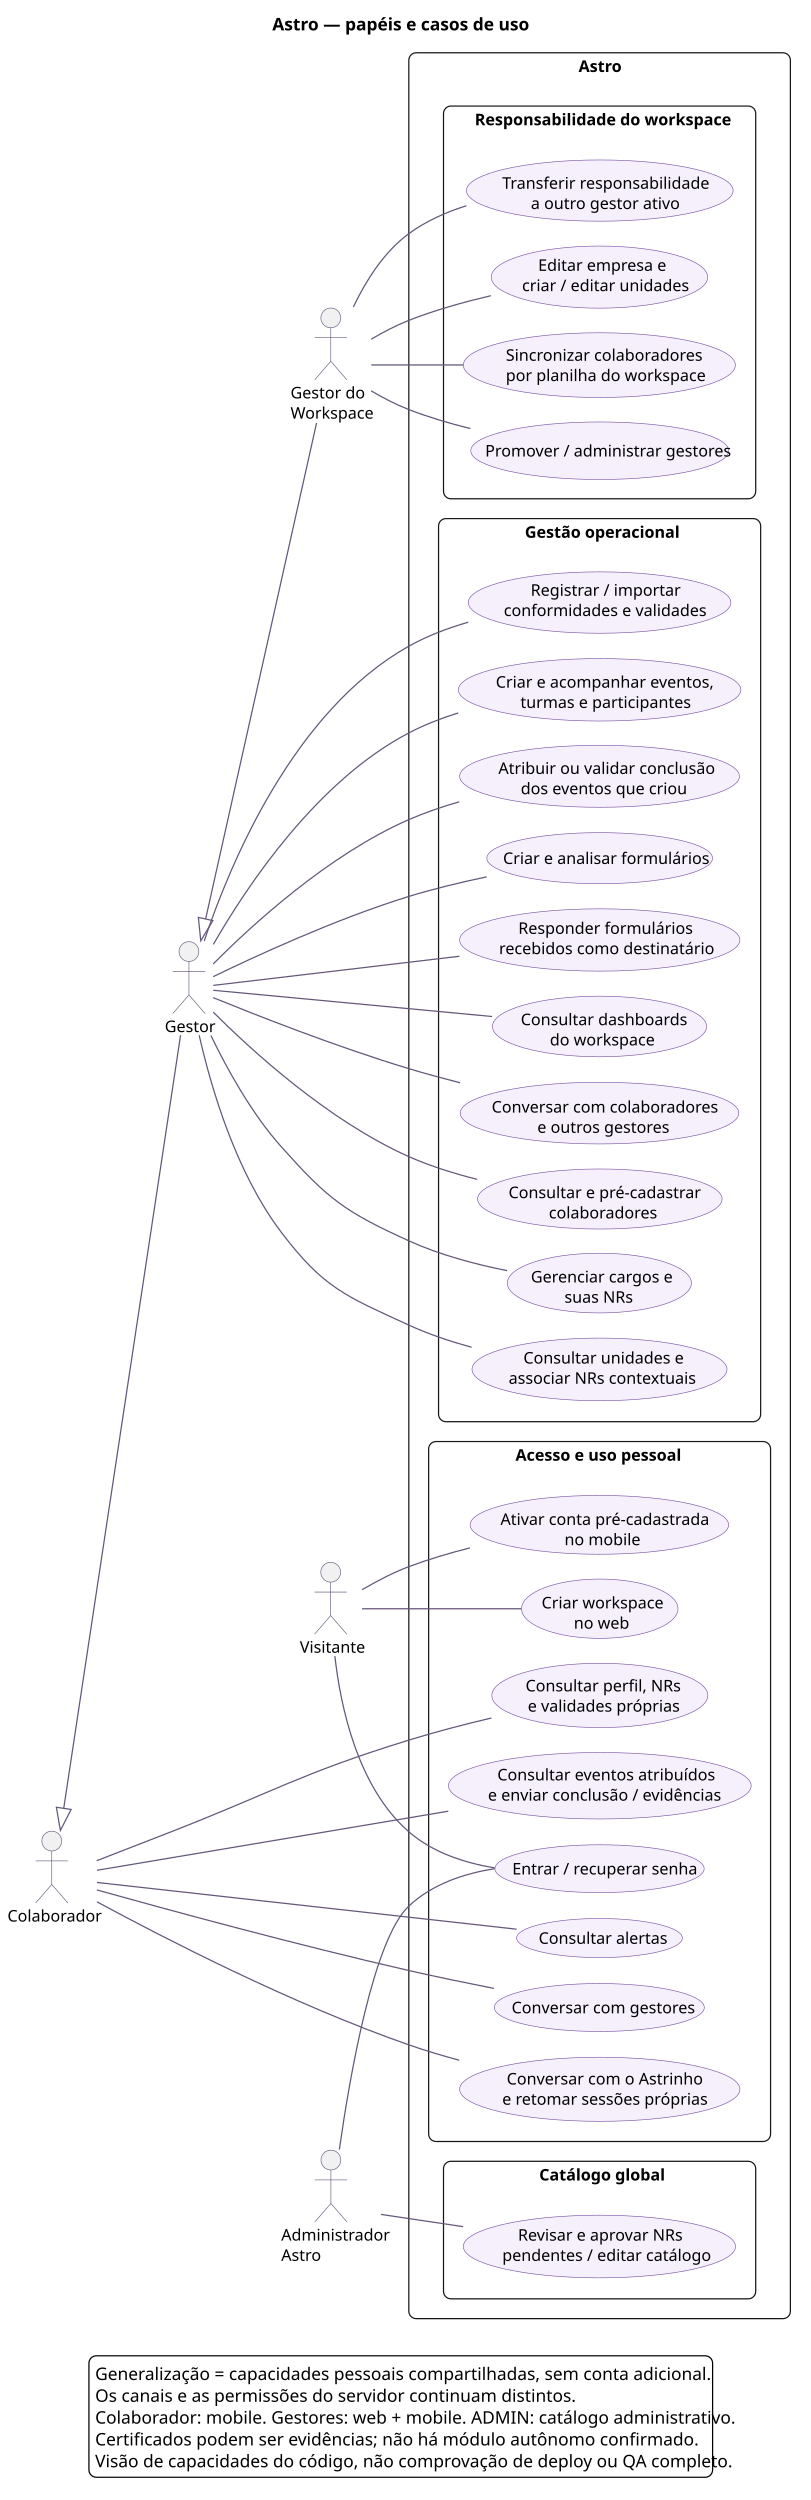
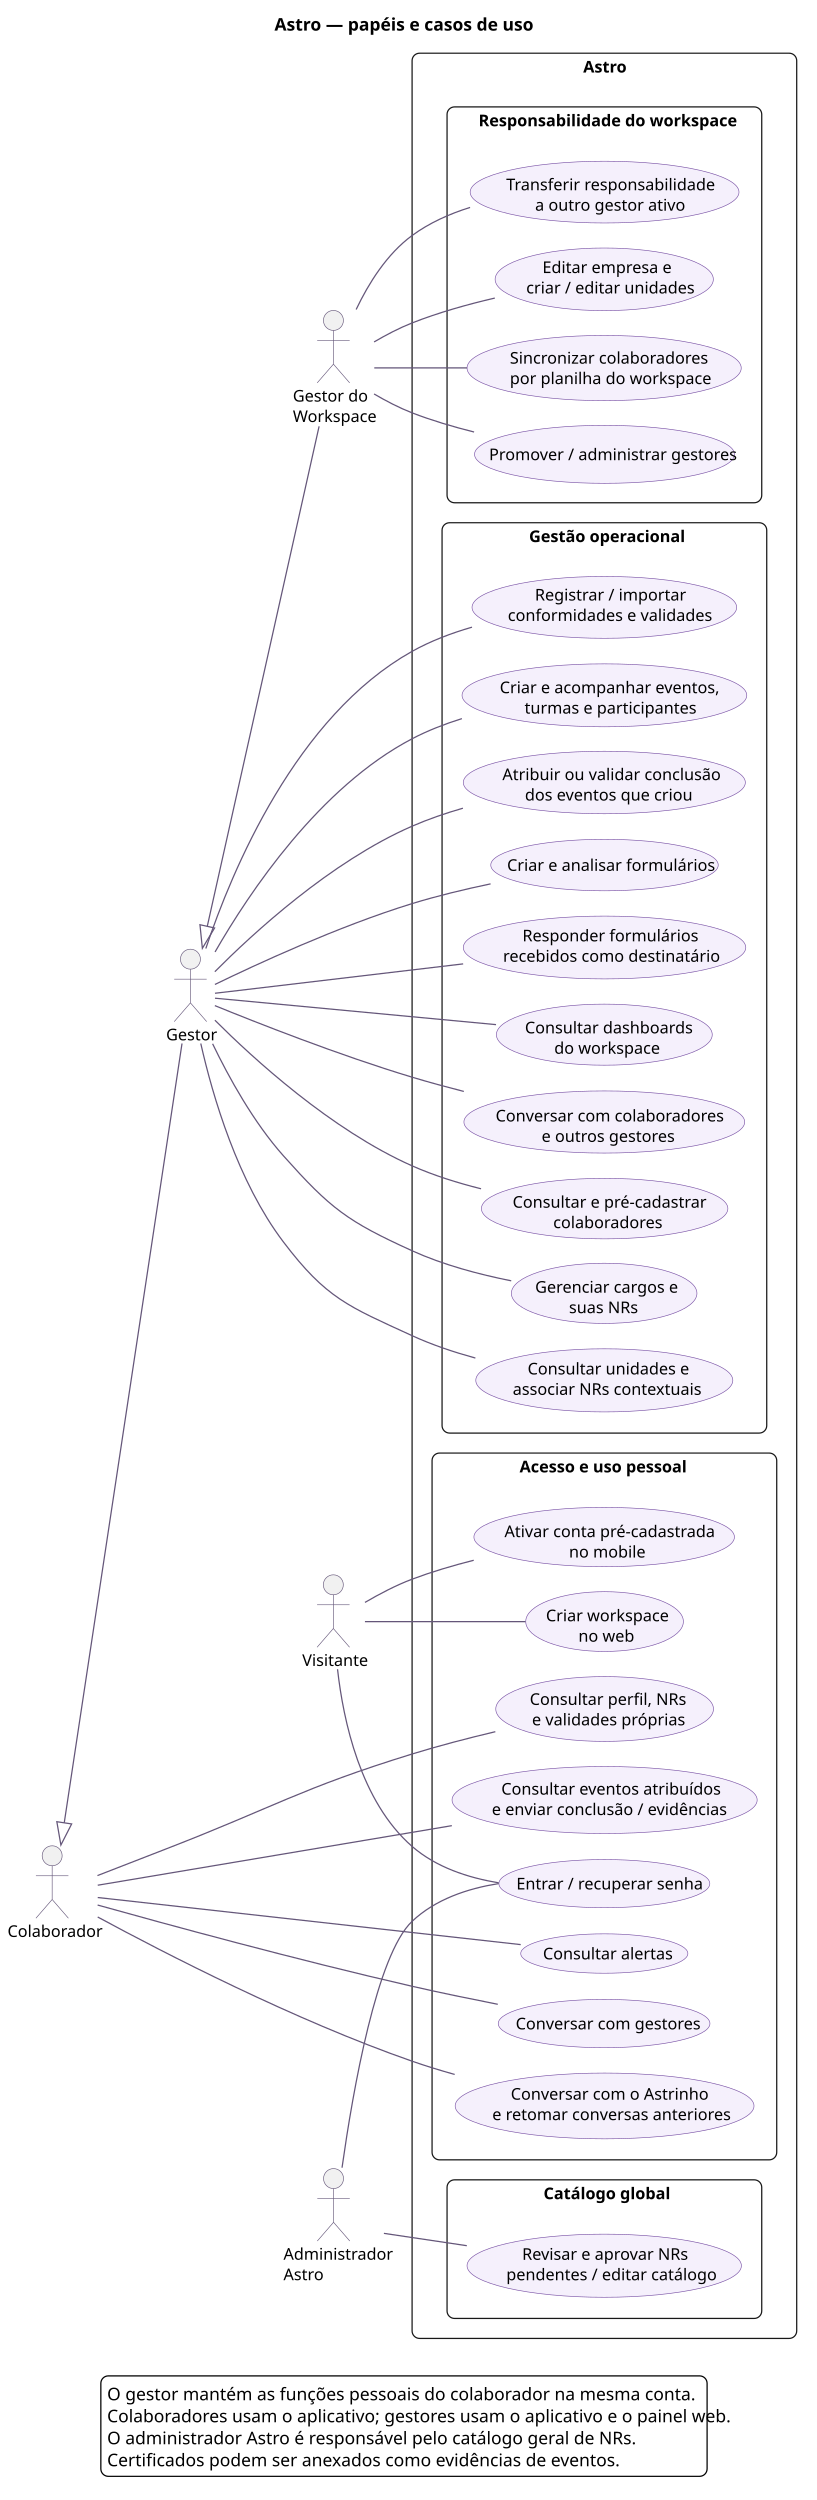
- <svg xmlns="http://www.w3.org/2000/svg" version="1.1" data-diagram-type="DESCRIPTION" style="width:654px;height:2018px;background:#FFFFFF;" width="654px" height="2018px" viewBox="0 0 654 2018" zoomAndPan="magnify" preserveAspectRatio="none" contentStyleType="text/css">
+ <svg xmlns="http://www.w3.org/2000/svg" version="1.1" data-diagram-type="DESCRIPTION" style="width:654px;height:2002px;background:#FFFFFF;" width="654px" height="2002px" viewBox="0 0 654 2002" zoomAndPan="magnify" preserveAspectRatio="none" contentStyleType="text/css">
  <defs />
  <g font-family="sans-serif" lengthAdjust="spacing">
    <g class="title" data-source-line="2">
      <text x="219.802" y="24.533" fill="#000" font-size="14" textLength="207.396" font-weight="700">Astro — papéis e casos de uso</text>
    </g>
    <g class="cluster" data-qualified-name="Astro" id="ent0008" data-source-line="18">
-       <rect x="330" y="42.609" width="308" height="1829" fill="none" style="stroke:#181818;stroke-width:1;" rx="6" ry="6" />
+       <rect x="330" y="42.609" width="308" height="1830" fill="none" style="stroke:#181818;stroke-width:1;" rx="6" ry="6" />
      <text x="467.026" y="58.104" fill="#000" font-size="13" textLength="33.947" font-weight="700">Astro</text>
    </g>
    <g class="cluster" data-qualified-name="Astro.Acesso e uso pessoal" id="ent0009" data-source-line="19">
-       <rect x="346" y="1163.609" width="276" height="565" fill="none" style="stroke:#181818;stroke-width:1;" rx="6" ry="6" />
+       <rect x="346" y="1163.609" width="276" height="566" fill="none" style="stroke:#181818;stroke-width:1;" rx="6" ry="6" />
      <text x="416.08" y="1179.104" fill="#000" font-size="13" textLength="135.84" font-weight="700">Acesso e uso pessoal</text>
    </g>
    <g class="cluster" data-qualified-name="Astro.Gest.o operacional" id="ent0018" data-source-line="29">
      <rect x="354" y="418.609" width="260" height="729" fill="none" style="stroke:#181818;stroke-width:1;" rx="6" ry="6" />
      <text x="423.675" y="434.104" fill="#000" font-size="13" textLength="120.65" font-weight="700">Gestão operacional</text>
    </g>
    <g class="cluster" data-qualified-name="Astro.Responsabilidade do workspace" id="ent0029" data-source-line="41">
      <rect x="358" y="85.609" width="252" height="317" fill="none" style="stroke:#181818;stroke-width:1;" rx="6" ry="6" />
      <text x="383.221" y="101.104" fill="#000" font-size="13" textLength="201.557" font-weight="700">Responsabilidade do workspace</text>
    </g>
    <g class="cluster" data-qualified-name="Astro.Cat.logo global" id="ent0034" data-source-line="47">
-       <rect x="358" y="1744.609" width="252" height="111" fill="none" style="stroke:#181818;stroke-width:1;" rx="6" ry="6" />
-       <text x="435.25" y="1760.104" fill="#000" font-size="13" textLength="97.5" font-weight="700">Catálogo global</text>
+       <rect x="358" y="1745.609" width="252" height="111" fill="none" style="stroke:#181818;stroke-width:1;" rx="6" ry="6" />
+       <text x="435.25" y="1761.104" fill="#000" font-size="13" textLength="97.5" font-weight="700">Catálogo global</text>
    </g>
    <g class="entity" data-qualified-name="visitante" id="ent0001" data-source-line="10">
      <ellipse cx="266.93" cy="1269.109" rx="8" ry="8" fill="#F1F1F1" style="stroke:#645679;stroke-width:0.5;" />
      <path d="M266.93,1277.109 L266.93,1304.109 M253.93,1285.109 L279.93,1285.109 M266.93,1304.109 L253.93,1319.109 M266.93,1304.109 L279.93,1319.109" style="stroke:#645679;stroke-width:0.5;" fill="none" />
      <text x="242" y="1334.104" fill="#000" font-size="13" textLength="49.861">Visitante</text>
    </g>
    <g class="entity" data-qualified-name="colaborador" id="ent0002" data-source-line="11">
      <ellipse cx="41.772" cy="1486.109" rx="8" ry="8" fill="#F1F1F1" style="stroke:#645679;stroke-width:0.5;" />
      <path d="M41.772,1494.109 L41.772,1521.109 M28.772,1502.109 L54.772,1502.109 M41.772,1521.109 L28.772,1536.109 M41.772,1521.109 L54.772,1536.109" style="stroke:#645679;stroke-width:0.5;" fill="none" />
      <text x="6" y="1551.104" fill="#000" font-size="13" textLength="71.544">Colaborador</text>
    </g>
    <g class="entity" data-qualified-name="gestor" id="ent0003" data-source-line="12">
      <ellipse cx="152.506" cy="768.109" rx="8" ry="8" fill="#F1F1F1" style="stroke:#645679;stroke-width:0.5;" />
      <path d="M152.506,776.109 L152.506,803.109 M139.506,784.109 L165.506,784.109 M152.506,803.109 L139.506,818.109 M152.506,803.109 L165.506,818.109" style="stroke:#645679;stroke-width:0.5;" fill="none" />
      <text x="133" y="833.104" fill="#000" font-size="13" textLength="39.013">Gestor</text>
    </g>
    <g class="entity" data-qualified-name="responsavel" id="ent0004" data-source-line="13">
      <ellipse cx="267.01" cy="256.609" rx="8" ry="8" fill="#F1F1F1" style="stroke:#645679;stroke-width:0.5;" />
      <path d="M267.01,264.609 L267.01,291.609 M254.01,272.609 L280.01,272.609 M267.01,291.609 L254.01,306.609 M267.01,291.609 L280.01,306.609" style="stroke:#645679;stroke-width:0.5;" fill="none" />
      <text x="234.5" y="321.604" fill="#000" font-size="13" textLength="57.084">Gestor do</text>
      <text x="234.5" y="337.956" fill="#000" font-size="13" textLength="65.019">Workspace</text>
    </g>
    <g class="entity" data-qualified-name="admin" id="ent0005" data-source-line="14">
-       <ellipse cx="267.098" cy="1743.609" rx="8" ry="8" fill="#F1F1F1" style="stroke:#645679;stroke-width:0.5;" />
-       <path d="M267.098,1751.609 L267.098,1778.609 M254.098,1759.609 L280.098,1759.609 M267.098,1778.609 L254.098,1793.609 M267.098,1778.609 L280.098,1793.609" style="stroke:#645679;stroke-width:0.5;" fill="none" />
-       <text x="227" y="1808.604" fill="#000" font-size="13" textLength="80.196">Administrador</text>
-       <text x="227" y="1824.956" fill="#000" font-size="13" textLength="30.342">Astro</text>
+       <ellipse cx="267.098" cy="1744.609" rx="8" ry="8" fill="#F1F1F1" style="stroke:#645679;stroke-width:0.5;" />
+       <path d="M267.098,1752.609 L267.098,1779.609 M254.098,1760.609 L280.098,1760.609 M267.098,1779.609 L254.098,1794.609 M267.098,1779.609 L280.098,1794.609" style="stroke:#645679;stroke-width:0.5;" fill="none" />
+       <text x="227" y="1809.604" fill="#000" font-size="13" textLength="80.196">Administrador</text>
+       <text x="227" y="1825.956" fill="#000" font-size="13" textLength="30.342">Astro</text>
    </g>
    <g class="entity" data-qualified-name="Astro.Acesso e uso pessoal.criar_workspace" id="ent0010" data-source-line="20">
      <ellipse cx="484.128" cy="1298.548" rx="63.128" ry="23.938" fill="#F5F0FC" style="stroke:#7952A5;stroke-width:0.5;" />
      <text x="437.172" y="1298.321" fill="#000" font-size="13" textLength="93.914">Criar workspace</text>
      <text x="463.169" y="1314.673" fill="#000" font-size="13" textLength="41.92">no web</text>
    </g>
    <g class="entity" data-qualified-name="Astro.Acesso e uso pessoal.ativar" id="ent0011" data-source-line="21">
      <ellipse cx="483.821" cy="1230.858" rx="104.321" ry="23.749" fill="#F5F0FC" style="stroke:#7952A5;stroke-width:0.5;" />
      <text x="403.974" y="1230.937" fill="#000" font-size="13" textLength="159.694">Ativar conta pré-cadastrada</text>
      <text x="455.637" y="1247.289" fill="#000" font-size="13" textLength="56.367">no mobile</text>
    </g>
    <g class="entity" data-qualified-name="Astro.Acesso e uso pessoal.acesso" id="ent0012" data-source-line="22">
      <ellipse cx="483.953" cy="1508.4" rx="84.453" ry="19.291" fill="#F5F0FC" style="stroke:#7952A5;stroke-width:0.5;" />
      <text x="413.501" y="1513.076" fill="#000" font-size="13" textLength="140.905">Entrar / recuperar senha</text>
    </g>
    <g class="entity" data-qualified-name="Astro.Acesso e uso pessoal.perfil" id="ent0013" data-source-line="23">
      <ellipse cx="484.18" cy="1368.565" rx="87.18" ry="25.955" fill="#F5F0FC" style="stroke:#7952A5;stroke-width:0.5;" />
      <text x="424.216" y="1365.305" fill="#000" font-size="13" textLength="119.926">Consultar perfil, NRs</text>
      <text x="426.006" y="1381.657" fill="#000" font-size="13" textLength="116.346">e validades próprias</text>
    </g>
    <g class="entity" data-qualified-name="Astro.Acesso e uso pessoal.participar" id="ent0014" data-source-line="24">
      <ellipse cx="484.178" cy="1441.445" rx="122.178" ry="26.836" fill="#F5F0FC" style="stroke:#7952A5;stroke-width:0.5;" />
      <text x="401.436" y="1437.142" fill="#000" font-size="13" textLength="165.483">Consultar eventos atribuídos</text>
      <text x="393.847" y="1453.493" fill="#000" font-size="13" textLength="180.661">e enviar conclusão / evidências</text>
    </g>
    <g class="entity" data-qualified-name="Astro.Acesso e uso pessoal.alertas" id="ent0015" data-source-line="25">
      <ellipse cx="483.916" cy="1564.393" rx="66.916" ry="15.783" fill="#F5F0FC" style="stroke:#7952A5;stroke-width:0.5;" />
      <text x="434.782" y="1569.068" fill="#000" font-size="13" textLength="98.268">Consultar alertas</text>
    </g>
    <g class="entity" data-qualified-name="Astro.Acesso e uso pessoal.chat" id="ent0016" data-source-line="26">
      <ellipse cx="483.758" cy="1620.461" rx="84.758" ry="19.352" fill="#F5F0FC" style="stroke:#7952A5;stroke-width:0.5;" />
      <text x="412.953" y="1625.137" fill="#000" font-size="13" textLength="141.61">Conversar com gestores</text>
    </g>
    <g class="entity" data-qualified-name="Astro.Acesso e uso pessoal.ia" id="ent0017" data-source-line="27">
-       <ellipse cx="484.135" cy="1686.476" rx="113.135" ry="25.867" fill="#F5F0FC" style="stroke:#7952A5;stroke-width:0.5;" />
-       <text x="408.995" y="1682.61" fill="#000" font-size="13" textLength="150.281">Conversar com o Astrinho</text>
-       <text x="405.38" y="1698.961" fill="#000" font-size="13" textLength="157.511">e retomar sessões próprias</text>
+       <ellipse cx="484.159" cy="1686.441" rx="119.659" ry="26.332" fill="#F5F0FC" style="stroke:#7952A5;stroke-width:0.5;" />
+       <text x="409.019" y="1681.445" fill="#000" font-size="13" textLength="150.281">Conversar com o Astrinho</text>
+       <text x="394.203" y="1697.797" fill="#000" font-size="13" textLength="179.912">e retomar conversas anteriores</text>
    </g>
    <g class="entity" data-qualified-name="Astro.Gest.o operacional.pessoas" id="ent0019" data-source-line="30">
      <ellipse cx="484.189" cy="967.84" rx="98.689" ry="24.23" fill="#F5F0FC" style="stroke:#7952A5;stroke-width:0.5;" />
      <text x="410.489" y="967.15" fill="#000" font-size="13" textLength="147.399">Consultar e pré-cadastrar</text>
      <text x="442.996" y="983.502" fill="#000" font-size="13" textLength="82.386">colaboradores</text>
    </g>
    <g class="entity" data-qualified-name="Astro.Gest.o operacional.cargos" id="ent0020" data-source-line="31">
      <ellipse cx="483.806" cy="1035.703" rx="74.306" ry="24.094" fill="#F5F0FC" style="stroke:#7952A5;stroke-width:0.5;" />
      <text x="428.531" y="1035.229" fill="#000" font-size="13" textLength="110.551">Gerenciar cargos e</text>
      <text x="455.632" y="1051.581" fill="#000" font-size="13" textLength="56.348">suas NRs</text>
    </g>
    <g class="entity" data-qualified-name="Astro.Gest.o operacional.unidades" id="ent0021" data-source-line="32">
      <ellipse cx="483.918" cy="1105.388" rx="102.918" ry="25.279" fill="#F5F0FC" style="stroke:#7952A5;stroke-width:0.5;" />
      <text x="422.489" y="1100.669" fill="#000" font-size="13" textLength="122.859">Consultar unidades e</text>
      <text x="410.584" y="1117.02" fill="#000" font-size="13" textLength="146.669">associar NRs contextuais</text>
    </g>
    <g class="entity" data-qualified-name="Astro.Gest.o operacional.conformidades" id="ent0022" data-source-line="33">
      <ellipse cx="483.969" cy="486.384" rx="105.969" ry="24.775" fill="#F5F0FC" style="stroke:#7952A5;stroke-width:0.5;" />
      <text x="428.344" y="480.912" fill="#000" font-size="13" textLength="111.249">Registrar / importar</text>
      <text x="406.645" y="497.263" fill="#000" font-size="13" textLength="154.648">conformidades e validades</text>
    </g>
    <g class="entity" data-qualified-name="Astro.Gest.o operacional.eventos" id="ent0023" data-source-line="34">
      <ellipse cx="484.007" cy="556.811" rx="114.007" ry="25.201" fill="#F5F0FC" style="stroke:#7952A5;stroke-width:0.5;" />
      <text x="400.186" y="555.107" fill="#000" font-size="13" textLength="167.642">Criar e acompanhar eventos,</text>
      <text x="420.061" y="571.458" fill="#000" font-size="13" textLength="127.893">turmas e participantes</text>
    </g>
    <g class="entity" data-qualified-name="Astro.Gest.o operacional.validar" id="ent0024" data-source-line="35">
      <ellipse cx="483.944" cy="626.626" rx="112.944" ry="25.017" fill="#F5F0FC" style="stroke:#7952A5;stroke-width:0.5;" />
      <text x="402.291" y="624.734" fill="#000" font-size="13" textLength="163.306">Atribuir ou validar conclusão</text>
      <text x="420.347" y="641.086" fill="#000" font-size="13" textLength="127.194">dos eventos que criou</text>
    </g>
    <g class="entity" data-qualified-name="Astro.Gest.o operacional.formularios" id="ent0025" data-source-line="36">
      <ellipse cx="484.085" cy="692.726" rx="91.085" ry="20.617" fill="#F5F0FC" style="stroke:#7952A5;stroke-width:0.5;" />
      <text x="406.06" y="697.402" fill="#000" font-size="13" textLength="156.051">Criar e analisar formulários</text>
    </g>
    <g class="entity" data-qualified-name="Astro.Gest.o operacional.responder" id="ent0026" data-source-line="37">
      <ellipse cx="484.11" cy="758.757" rx="113.11" ry="25.148" fill="#F5F0FC" style="stroke:#7952A5;stroke-width:0.5;" />
      <text x="418.358" y="753.843" fill="#000" font-size="13" textLength="131.504">Responder formulários</text>
      <text x="402.816" y="770.195" fill="#000" font-size="13" textLength="162.589">recebidos como destinatário</text>
    </g>
    <g class="entity" data-qualified-name="Astro.Gest.o operacional.bi" id="ent0027" data-source-line="38">
      <ellipse cx="483.94" cy="828.564" rx="86.44" ry="24.454" fill="#F5F0FC" style="stroke:#7952A5;stroke-width:0.5;" />
      <text x="420.346" y="827.526" fill="#000" font-size="13" textLength="127.188">Consultar dashboards</text>
      <text x="443.835" y="843.877" fill="#000" font-size="13" textLength="80.209">do workspace</text>
    </g>
    <g class="entity" data-qualified-name="Astro.Gest.o operacional.chat_gestao" id="ent0028" data-source-line="39">
      <ellipse cx="483.931" cy="898.496" rx="112.431" ry="24.886" fill="#F5F0FC" style="stroke:#7952A5;stroke-width:0.5;" />
      <text x="396.863" y="898.089" fill="#000" font-size="13" textLength="174.135">Conversar com colaboradores</text>
      <text x="433.708" y="914.441" fill="#000" font-size="13" textLength="100.445">e outros gestores</text>
    </g>
    <g class="entity" data-qualified-name="Astro.Responsabilidade do workspace.empresa" id="ent0030" data-source-line="42">
      <ellipse cx="483.876" cy="223.682" rx="87.376" ry="25.073" fill="#F5F0FC" style="stroke:#7952A5;stroke-width:0.5;" />
      <text x="434.38" y="218.658" fill="#000" font-size="13" textLength="98.992">Editar empresa e</text>
      <text x="421.37" y="235.009" fill="#000" font-size="13" textLength="125.011">criar / editar unidades</text>
    </g>
    <g class="entity" data-qualified-name="Astro.Responsabilidade do workspace.importar" id="ent0031" data-source-line="43">
      <ellipse cx="483.796" cy="294.733" rx="109.796" ry="26.124" fill="#F5F0FC" style="stroke:#7952A5;stroke-width:0.5;" />
      <text x="408.285" y="291.233" fill="#000" font-size="13" textLength="151.023">Sincronizar colaboradores</text>
      <text x="408.278" y="307.584" fill="#000" font-size="13" textLength="151.036">por planilha do workspace</text>
    </g>
    <g class="entity" data-qualified-name="Astro.Responsabilidade do workspace.gestores" id="ent0032" data-source-line="44">
      <ellipse cx="484.108" cy="363.831" rx="104.108" ry="23.222" fill="#F5F0FC" style="stroke:#7952A5;stroke-width:0.5;" />
      <text x="391.632" y="368.507" fill="#000" font-size="13" textLength="184.952">Promover / administrar gestores</text>
    </g>
    <g class="entity" data-qualified-name="Astro.Responsabilidade do workspace.transferir" id="ent0033" data-source-line="45">
      <ellipse cx="484.145" cy="153.834" rx="107.645" ry="24.725" fill="#F5F0FC" style="stroke:#7952A5;stroke-width:0.5;" />
      <text x="405.383" y="152.382" fill="#000" font-size="13" textLength="157.523">Transferir responsabilidade</text>
      <text x="428.501" y="168.734" fill="#000" font-size="13" textLength="111.287">a outro gestor ativo</text>
    </g>
    <g class="entity" data-qualified-name="Astro.Cat.logo global.catalogo" id="ent0035" data-source-line="48">
-       <ellipse cx="483.861" cy="1813.392" rx="109.861" ry="25.282" fill="#F5F0FC" style="stroke:#7952A5;stroke-width:0.5;" />
-       <text x="418.118" y="1808.677" fill="#000" font-size="13" textLength="131.485">Revisar e aprovar NRs</text>
-       <text x="405.442" y="1825.028" fill="#000" font-size="13" textLength="156.838">pendentes / editar catálogo</text>
+       <ellipse cx="483.861" cy="1814.392" rx="109.861" ry="25.282" fill="#F5F0FC" style="stroke:#7952A5;stroke-width:0.5;" />
+       <text x="418.118" y="1809.677" fill="#000" font-size="13" textLength="131.485">Revisar e aprovar NRs</text>
+       <text x="405.442" y="1826.028" fill="#000" font-size="13" textLength="156.838">pendentes / editar catálogo</text>
    </g>
    <g class="link" data-entity-1="ent0002" data-entity-2="ent0003" id="lnk6" data-link-type="extension">
      <polygon points="48.757,1477.514,57.379,1460.612,45.514,1458.819,48.757,1477.514" fill="none" style="stroke:#645679;stroke-width:1;stroke-linejoin:miter;stroke-miterlimit:10;" />
      <path d="M51.446,1459.716 C70.241,1335.342 126.982,959.855 145.757,835.613" style="stroke:#645679;stroke-width:1;" fill="none" />
    </g>
    <g class="link" data-entity-1="ent0003" data-entity-2="ent0004" id="lnk7" data-link-type="extension">
      <polygon points="162.048,759.39,171.832,743.133,160.122,740.514,162.048,759.39" fill="none" style="stroke:#645679;stroke-width:1;stroke-linejoin:miter;stroke-miterlimit:10;" />
      <path d="M165.977,741.824 C186.282,651.036 233.434,440.217 255.537,341.391" style="stroke:#645679;stroke-width:1;" fill="none" />
    </g>
    <g class="link" data-entity-1="ent0001" data-entity-2="ent0010" id="lnk36" data-link-type="association">
      <path d="M292.245,1298.609 C323.215,1298.609 377.937,1298.609 420.851,1298.609" style="stroke:#645679;stroke-width:1;" fill="none" />
    </g>
    <g class="link" data-entity-1="ent0001" data-entity-2="ent0011" id="lnk37" data-link-type="association">
      <path d="M292.272,1283.211 C303.416,1276.695 317.018,1269.498 330,1264.609 C345.661,1258.712 362.627,1253.686 379.368,1249.453" style="stroke:#645679;stroke-width:1;" fill="none" />
    </g>
    <g class="link" data-entity-1="ent0001" data-entity-2="ent0012" id="lnk38" data-link-type="association">
      <path d="M270.299,1336.724 C274.919,1377.984 288.744,1442.691 330,1478.609 C349.088,1495.228 374.643,1503.709 399.394,1507.78" style="stroke:#645679;stroke-width:1;" fill="none" />
    </g>
    <g class="link" data-entity-1="ent0002" data-entity-2="ent0013" id="lnk39" data-link-type="association">
      <path d="M78.039,1501.958 C94.686,1495.478 114.866,1487.634 133,1480.609 C220.51,1446.714 240.336,1432.31 330,1404.609 C351.379,1398.004 374.76,1391.937 396.667,1386.741" style="stroke:#645679;stroke-width:1;" fill="none" />
    </g>
    <g class="link" data-entity-1="ent0002" data-entity-2="ent0014" id="lnk40" data-link-type="association">
      <path d="M78.263,1509.679 C139.033,1499.458 266.172,1478.076 361.836,1461.987" style="stroke:#645679;stroke-width:1;" fill="none" />
    </g>
    <g class="link" data-entity-1="ent0002" data-entity-2="ent0015" id="lnk41" data-link-type="association">
      <path d="M78.263,1519.536 C151.779,1527.723 322.421,1546.727 416.97,1557.256" style="stroke:#645679;stroke-width:1;" fill="none" />
    </g>
    <g class="link" data-entity-1="ent0002" data-entity-2="ent0016" id="lnk42" data-link-type="association">
      <path d="M78.174,1525.554 C132.115,1540.633 238.625,1569.733 330,1590.609 C352.166,1595.674 376.259,1600.645 398.627,1605.038" style="stroke:#645679;stroke-width:1;" fill="none" />
    </g>
    <g class="link" data-entity-1="ent0002" data-entity-2="ent0017" id="lnk43" data-link-type="association">
-       <path d="M78.233,1535.135 C131.387,1563.903 235.888,1617.807 330,1650.609 C343.013,1655.145 356.845,1659.292 370.668,1663.027" style="stroke:#645679;stroke-width:1;" fill="none" />
+       <path d="M78.233,1535.135 C131.387,1563.903 235.888,1617.807 330,1650.609 C340.951,1654.426 352.483,1657.968 364.101,1661.221" style="stroke:#645679;stroke-width:1;" fill="none" />
    </g>
    <g class="link" data-entity-1="ent0003" data-entity-2="ent0019" id="lnk44" data-link-type="association">
      <path d="M172.092,816.981 C202.223,847.113 264.939,904.741 330,933.609 C347.286,941.279 366.463,947.291 385.23,951.979" style="stroke:#645679;stroke-width:1;" fill="none" />
    </g>
    <g class="link" data-entity-1="ent0003" data-entity-2="ent0020" id="lnk45" data-link-type="association">
      <path d="M170.252,835.854 C183.24,862.806 203.039,898.737 227,925.609 C264.861,968.072 278.222,978.039 330,1001.609 C354.765,1012.883 383.529,1020.537 409.388,1025.679" style="stroke:#645679;stroke-width:1;" fill="none" />
    </g>
    <g class="link" data-entity-1="ent0003" data-entity-2="ent0021" id="lnk46" data-link-type="association">
      <path d="M160.781,835.638 C170.335,877.839 190.363,946.342 227,994.609 C261.237,1039.715 278.533,1045.991 330,1069.609 C345.873,1076.893 363.372,1082.785 380.691,1087.526" style="stroke:#645679;stroke-width:1;" fill="none" />
    </g>
    <g class="link" data-entity-1="ent0003" data-entity-2="ent0022" id="lnk47" data-link-type="association">
      <path d="M164.824,759.581 C185.783,696.866 237.173,573.527 330,521.609 C344.745,513.363 361.322,507.058 377.978,502.237" style="stroke:#645679;stroke-width:1;" fill="none" />
    </g>
    <g class="link" data-entity-1="ent0003" data-entity-2="ent0023" id="lnk48" data-link-type="association">
      <path d="M172.219,762.317 C199.729,714.423 255.941,630.383 330,591.609 C342.432,585.1 356.054,579.794 369.884,575.469" style="stroke:#645679;stroke-width:1;" fill="none" />
    </g>
    <g class="link" data-entity-1="ent0003" data-entity-2="ent0024" id="lnk49" data-link-type="association">
      <path d="M172.046,778.134 C202.115,747.86 264.747,690.04 330,661.609 C342.865,656.004 356.746,651.238 370.713,647.199" style="stroke:#645679;stroke-width:1;" fill="none" />
    </g>
    <g class="link" data-entity-1="ent0003" data-entity-2="ent0025" id="lnk50" data-link-type="association">
      <path d="M172.112,788.361 C203.809,772.943 270.613,741.879 330,723.609 C350.076,717.433 372.018,712.155 392.858,707.798" style="stroke:#645679;stroke-width:1;" fill="none" />
    </g>
    <g class="link" data-entity-1="ent0003" data-entity-2="ent0026" id="lnk51" data-link-type="association">
      <path d="M172.159,795.401 C209.938,790.929 298.077,780.497 370.888,771.879" style="stroke:#645679;stroke-width:1;" fill="none" />
    </g>
    <g class="link" data-entity-1="ent0003" data-entity-2="ent0027" id="lnk52" data-link-type="association">
      <path d="M172.159,799.365 C214.635,803.361 320.77,813.347 397.207,820.538" style="stroke:#645679;stroke-width:1;" fill="none" />
    </g>
    <g class="link" data-entity-1="ent0003" data-entity-2="ent0028" id="lnk53" data-link-type="association">
      <path d="M172.054,805.295 C203.939,818.309 271.365,844.986 330,862.609 C343.328,866.615 357.418,870.454 371.437,874.033" style="stroke:#645679;stroke-width:1;" fill="none" />
    </g>
    <g class="link" data-entity-1="ent0004" data-entity-2="ent0030" id="lnk54" data-link-type="association">
      <path d="M299.572,273.824 C309.06,268.261 319.694,262.672 330,258.609 C350.914,250.366 374.238,243.8 396.247,238.688" style="stroke:#645679;stroke-width:1;" fill="none" />
    </g>
    <g class="link" data-entity-1="ent0004" data-entity-2="ent0031" id="lnk55" data-link-type="association">
      <path d="M299.724,294.609 C319.698,294.609 346.774,294.609 373.979,294.609" style="stroke:#645679;stroke-width:1;" fill="none" />
    </g>
    <g class="link" data-entity-1="ent0004" data-entity-2="ent0032" id="lnk56" data-link-type="association">
      <path d="M299.54,315.477 C309.028,321.042 319.669,326.611 330,330.609 C345.712,336.69 362.788,341.761 379.645,345.954" style="stroke:#645679;stroke-width:1;" fill="none" />
    </g>
    <g class="link" data-entity-1="ent0004" data-entity-2="ent0033" id="lnk57" data-link-type="association">
      <path d="M285.202,247.849 C295.214,226.779 309.892,203.37 330,188.609 C343.729,178.532 359.873,171.289 376.436,166.097" style="stroke:#645679;stroke-width:1;" fill="none" />
    </g>
    <g class="link" data-entity-1="ent0005" data-entity-2="ent0035" id="lnk58" data-link-type="association">
-       <path d="M307.434,1787.479 C326.346,1790.293 350.032,1793.819 373.827,1797.36" style="stroke:#645679;stroke-width:1;" fill="none" />
+       <path d="M307.434,1788.479 C326.346,1791.293 350.032,1794.819 373.827,1798.36" style="stroke:#645679;stroke-width:1;" fill="none" />
    </g>
    <g class="link" data-entity-1="ent0005" data-entity-2="ent0012" id="lnk59" data-link-type="association">
-       <path d="M273.917,1735.093 C282.866,1672.311 301.841,1565.229 330,1538.609 C348.588,1521.037 374.302,1512.35 399.347,1508.383" style="stroke:#645679;stroke-width:1;" fill="none" />
+       <path d="M273.891,1735.904 C282.808,1672.866 301.745,1565.346 330,1538.609 C348.58,1521.028 374.291,1512.339 399.337,1508.372" style="stroke:#645679;stroke-width:1;" fill="none" />
    </g>
    <g class="legend" data-source-line="76">
-       <rect x="71.784" y="1901.609" width="503.432" height="98.047" fill="none" style="stroke:#000;stroke-width:1;" rx="6" ry="6" />
-       <text x="76.784" y="1921.143" fill="#000" font-size="14" textLength="478.222">Generalização = capacidades pessoais compartilhadas, sem conta adicional.</text>
-       <text x="76.784" y="1938.752" fill="#000" font-size="14" textLength="368.833">Os canais e as permissões do servidor continuam distintos.</text>
-       <text x="76.784" y="1956.361" fill="#000" font-size="14" textLength="489.05">Colaborador: mobile. Gestores: web + mobile. ADMIN: catálogo administrativo.</text>
-       <text x="76.784" y="1973.971" fill="#000" font-size="14" textLength="457.591">Certificados podem ser evidências; não há módulo autônomo confirmado.</text>
-       <text x="76.784" y="1991.58" fill="#000" font-size="14" textLength="493.432">Visão de capacidades do código, não comprovação de deploy ou QA completo.</text>
+       <rect x="80.756" y="1902.609" width="485.487" height="80.438" fill="none" style="stroke:#000;stroke-width:1;" rx="6" ry="6" />
+       <text x="85.756" y="1922.143" fill="#000" font-size="14" textLength="447.46">O gestor mantém as funções pessoais do colaborador na mesma conta.</text>
+       <text x="85.756" y="1939.752" fill="#000" font-size="14" textLength="475.487">Colaboradores usam o aplicativo; gestores usam o aplicativo e o painel web.</text>
+       <text x="85.756" y="1957.361" fill="#000" font-size="14" textLength="403.874">O administrador Astro é responsável pelo catálogo geral de NRs.</text>
+       <text x="85.756" y="1974.971" fill="#000" font-size="14" textLength="392.998">Certificados podem ser anexados como evidências de eventos.</text>
    </g>
  </g>
</svg>
